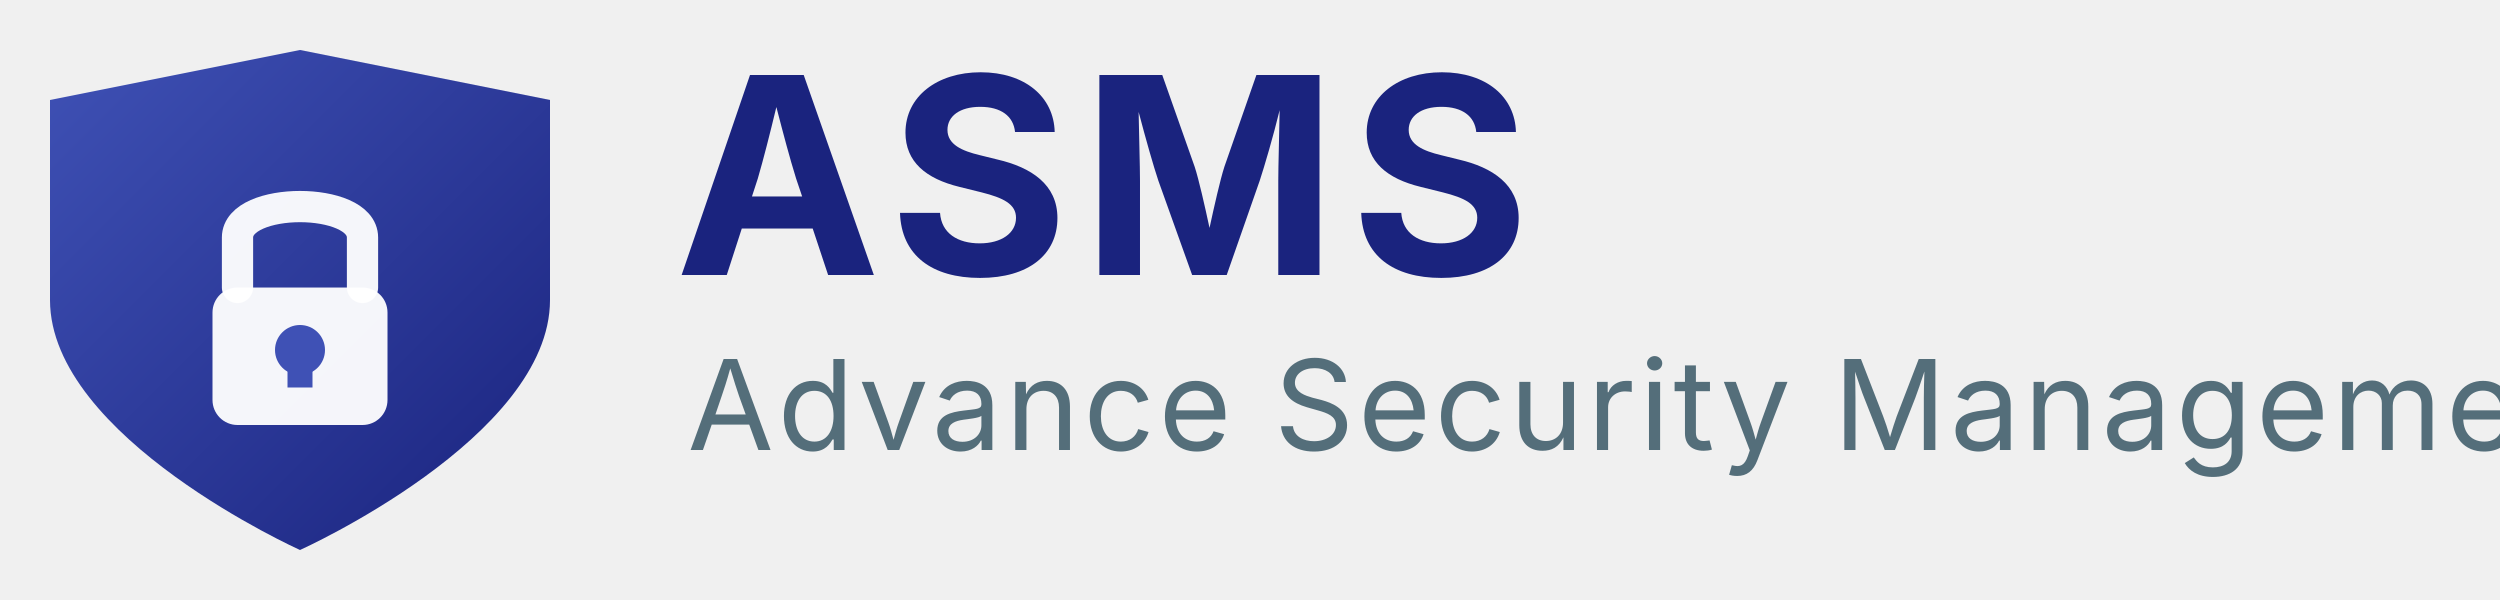
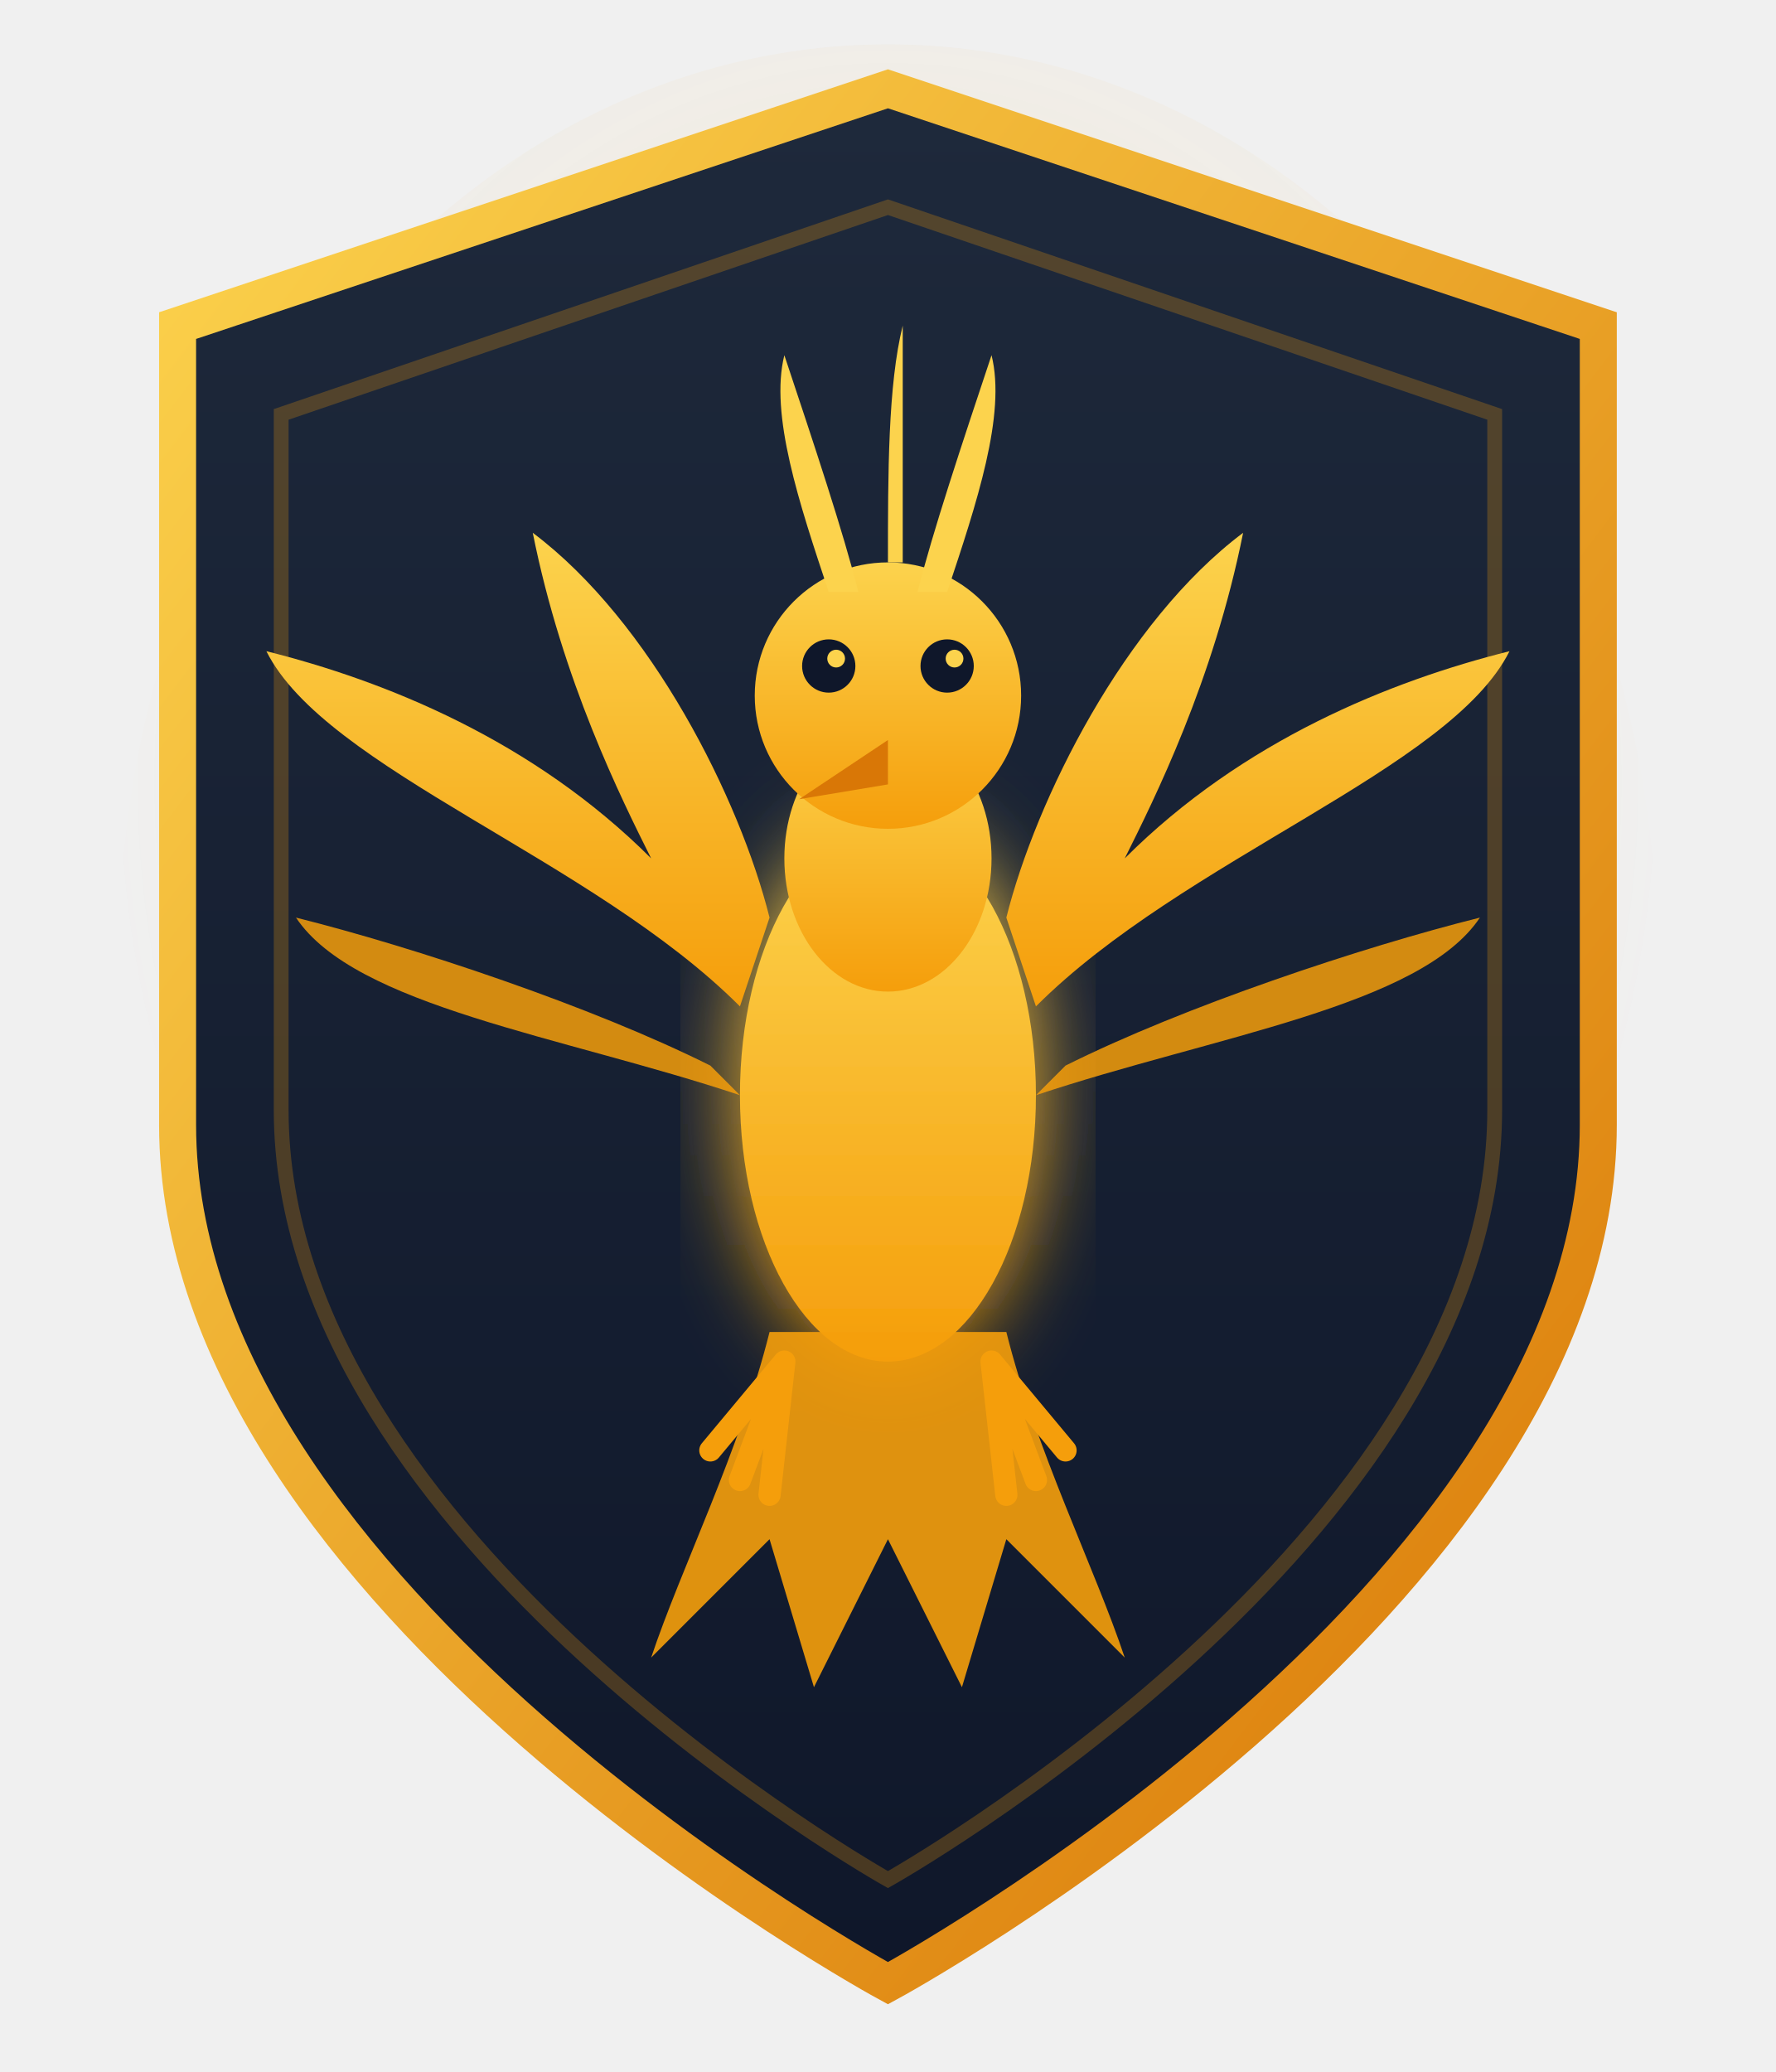
- <svg xmlns="http://www.w3.org/2000/svg" viewBox="0 0 200 48" width="200" height="48" role="img" aria-label="ASMS - Advance Security Management">
+ <svg xmlns="http://www.w3.org/2000/svg" viewBox="0 0 120 140" width="120" height="140" role="img" aria-label="ASMS Shield Logo">
  <defs>
-     <linearGradient id="shieldGrad" x1="0%" y1="0%" x2="100%" y2="100%">
-       <stop offset="0%" style="stop-color:#3F51B5;stop-opacity:1" />
-       <stop offset="100%" style="stop-color:#1A237E;stop-opacity:1" />
+     <linearGradient id="shieldGrad" x1="0%" y1="0%" x2="0%" y2="100%">
+       <stop offset="0%" stop-color="#1e293b" />
+       <stop offset="100%" stop-color="#0f172a" />
    </linearGradient>
+     <linearGradient id="borderGrad" x1="0%" y1="0%" x2="100%" y2="100%">
+       <stop offset="0%" stop-color="#FCD34D" />
+       <stop offset="100%" stop-color="#D97706" />
+     </linearGradient>
+     <linearGradient id="eagleGrad" x1="0%" y1="0%" x2="0%" y2="100%">
+       <stop offset="0%" stop-color="#FCD34D" />
+       <stop offset="100%" stop-color="#F59E0B" />
+     </linearGradient>
+     <radialGradient id="glowGrad" cx="50%" cy="40%" r="50%">
+       <stop offset="0%" stop-color="#F59E0B" stop-opacity="0.18" />
+       <stop offset="100%" stop-color="#F59E0B" stop-opacity="0" />
+     </radialGradient>
+     <filter id="glow" x="-20%" y="-20%" width="140%" height="140%">
+       <feGaussianBlur stdDeviation="3" result="blur" />
+       <feMerge>
+         <feMergeNode in="blur" />
+         <feMergeNode in="SourceGraphic" />
+       </feMerge>
+     </filter>
  </defs>
-   <path d="M4 8 L24 4 L44 8 L44 24 C44 35 24 44 24 44 C24 44 4 35 4 24 Z" fill="url(#shieldGrad)" />
-   <rect x="17" y="23" width="14" height="11" rx="2" ry="2" fill="white" opacity="0.95" />
-   <path d="M19 23 L19 19 C19 15.7 29 15.7 29 19 L29 23" fill="none" stroke="white" stroke-width="2.5" stroke-linecap="round" opacity="0.95" />
-   <circle cx="24" cy="28" r="2" fill="#3F51B5" />
-   <rect x="23" y="28" width="2" height="3" fill="#3F51B5" />
-   <text x="54" y="22" font-family="Inter, Roboto, Helvetica Neue, sans-serif" font-size="22" font-weight="700" fill="#1A237E" letter-spacing="1">ASMS</text>
-   <text x="55" y="36" font-family="Inter, Roboto, Helvetica Neue, sans-serif" font-size="10" font-weight="400" fill="#546E7A" letter-spacing="0.3">Advance Security Management</text>
+   <ellipse cx="60" cy="65" rx="52" ry="62" fill="url(#glowGrad)" />
+   <path d="M60 6 L108 22 L108 76 C108 108 60 134 60 134 C60 134 12 108 12 76 L12 22 Z" fill="url(#shieldGrad)" stroke="url(#borderGrad)" stroke-width="2.5" />
+   <path d="M60 14 L101 28 L101 75 C101 104 60 127 60 127 C60 127 19 104 19 75 L19 28 Z" fill="none" stroke="rgba(245,158,11,0.25)" stroke-width="1" />
+   <ellipse cx="60" cy="74" rx="10" ry="18" fill="url(#eagleGrad)" filter="url(#glow)" />
+   <path d="M50 68 C40 58 22 52 18 44 C26 46 36 50 44 58 C42 54 38 46 36 36 C44 42 50 54 52 62 Z" fill="url(#eagleGrad)" />
+   <path d="M70 68 C80 58 98 52 102 44 C94 46 84 50 76 58 C78 54 82 46 84 36 C76 42 70 54 68 62 Z" fill="url(#eagleGrad)" />
+   <path d="M50 74 C38 70 24 68 20 62 C28 64 40 68 48 72 Z" fill="#F59E0B" opacity="0.85" />
+   <path d="M70 74 C82 70 96 68 100 62 C92 64 80 68 72 72 Z" fill="#F59E0B" opacity="0.85" />
+   <path d="M52 90 C50 98 46 106 44 112 L52 104 L55 114 L60 104 L65 114 L68 104 L76 112 C74 106 70 98 68 90 Z" fill="#F59E0B" opacity="0.9" />
+   <ellipse cx="60" cy="58" rx="7" ry="9" fill="url(#eagleGrad)" />
+   <ellipse cx="60" cy="47" rx="9" ry="9" fill="url(#eagleGrad)" />
+   <path d="M60 50 L54 54 L60 53 Z" fill="#D97706" />
+   <circle cx="56" cy="45" r="1.8" fill="#0f172a" />
+   <circle cx="56.5" cy="44.5" r="0.6" fill="#FCD34D" />
+   <circle cx="64" cy="45" r="1.8" fill="#0f172a" />
+   <circle cx="64.5" cy="44.5" r="0.6" fill="#FCD34D" />
+   <path d="M56 40 C54 34 52 28 53 24 C55 30 57 36 58 40 Z" fill="#FCD34D" />
+   <path d="M60 38 C60 32 60 26 61 22 C61 28 61 34 61 38 Z" fill="#FCD34D" />
+   <path d="M64 40 C66 34 68 28 67 24 C65 30 63 36 62 40 Z" fill="#FCD34D" />
+   <path d="M53 92 L48 98 M53 92 L50 100 M53 92 L52 101" stroke="#F59E0B" stroke-width="1.5" stroke-linecap="round" fill="none" />
+   <path d="M67 92 L72 98 M67 92 L70 100 M67 92 L68 101" stroke="#F59E0B" stroke-width="1.5" stroke-linecap="round" fill="none" />
</svg>
